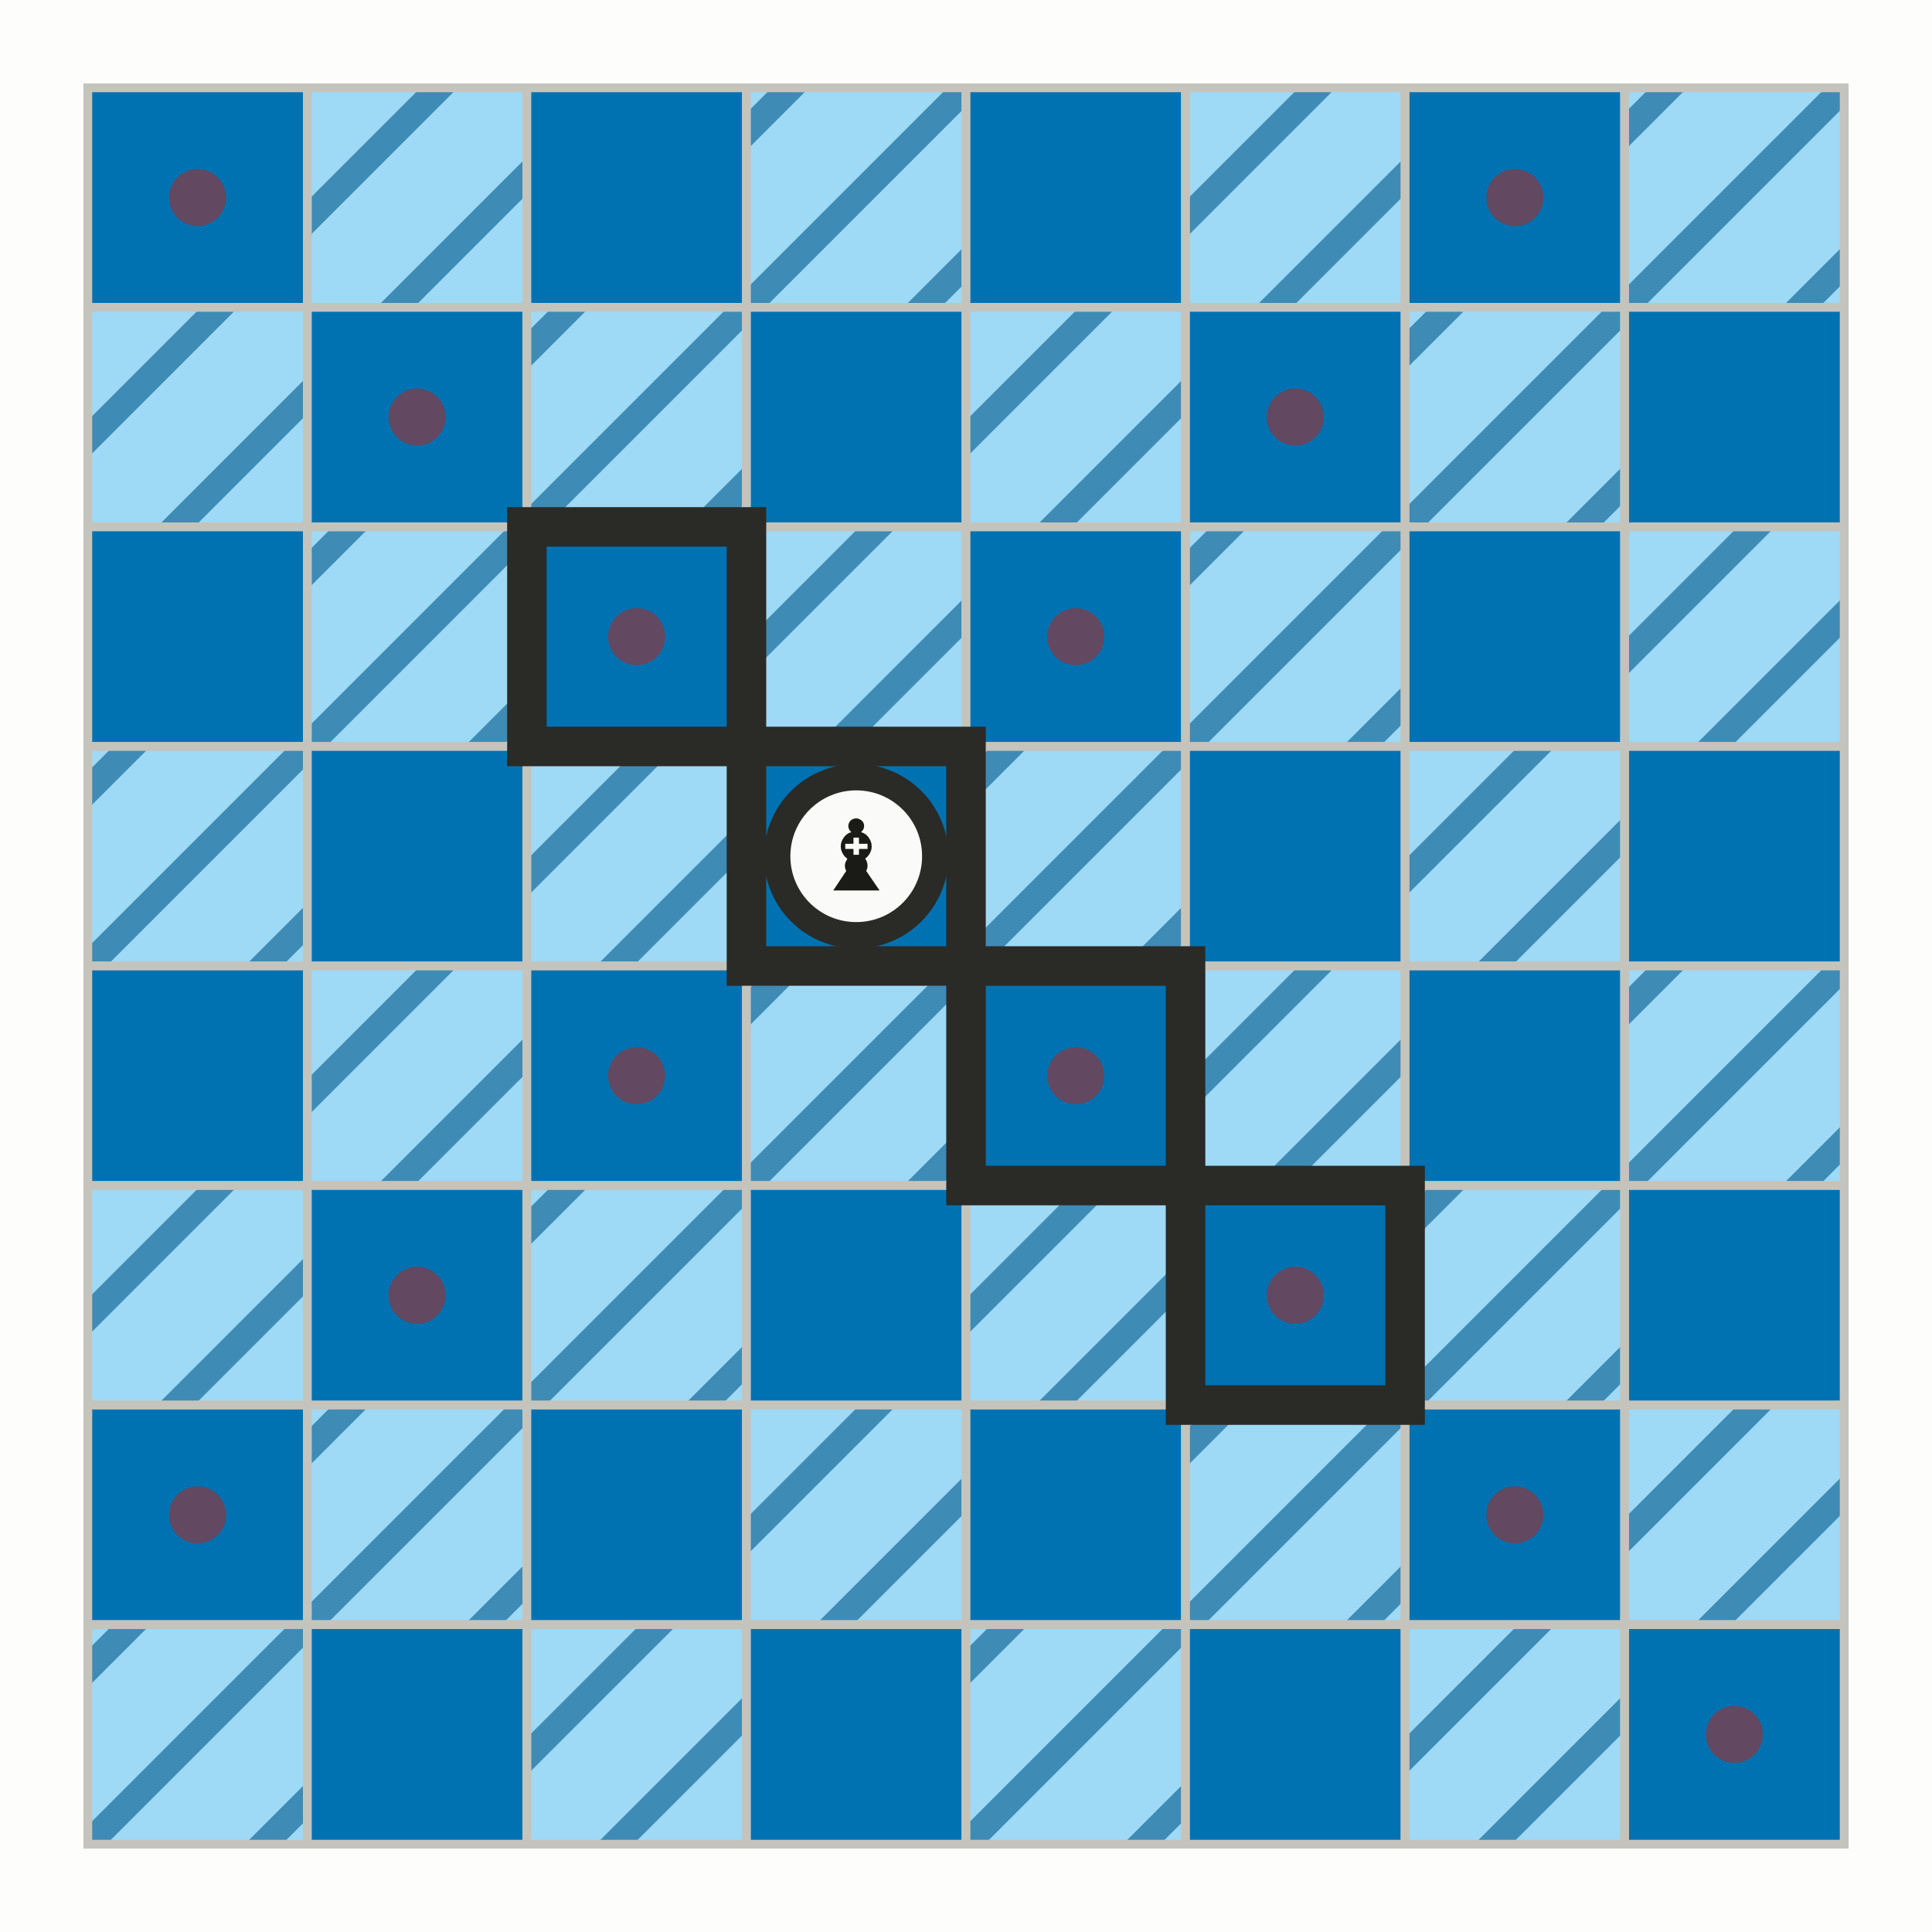
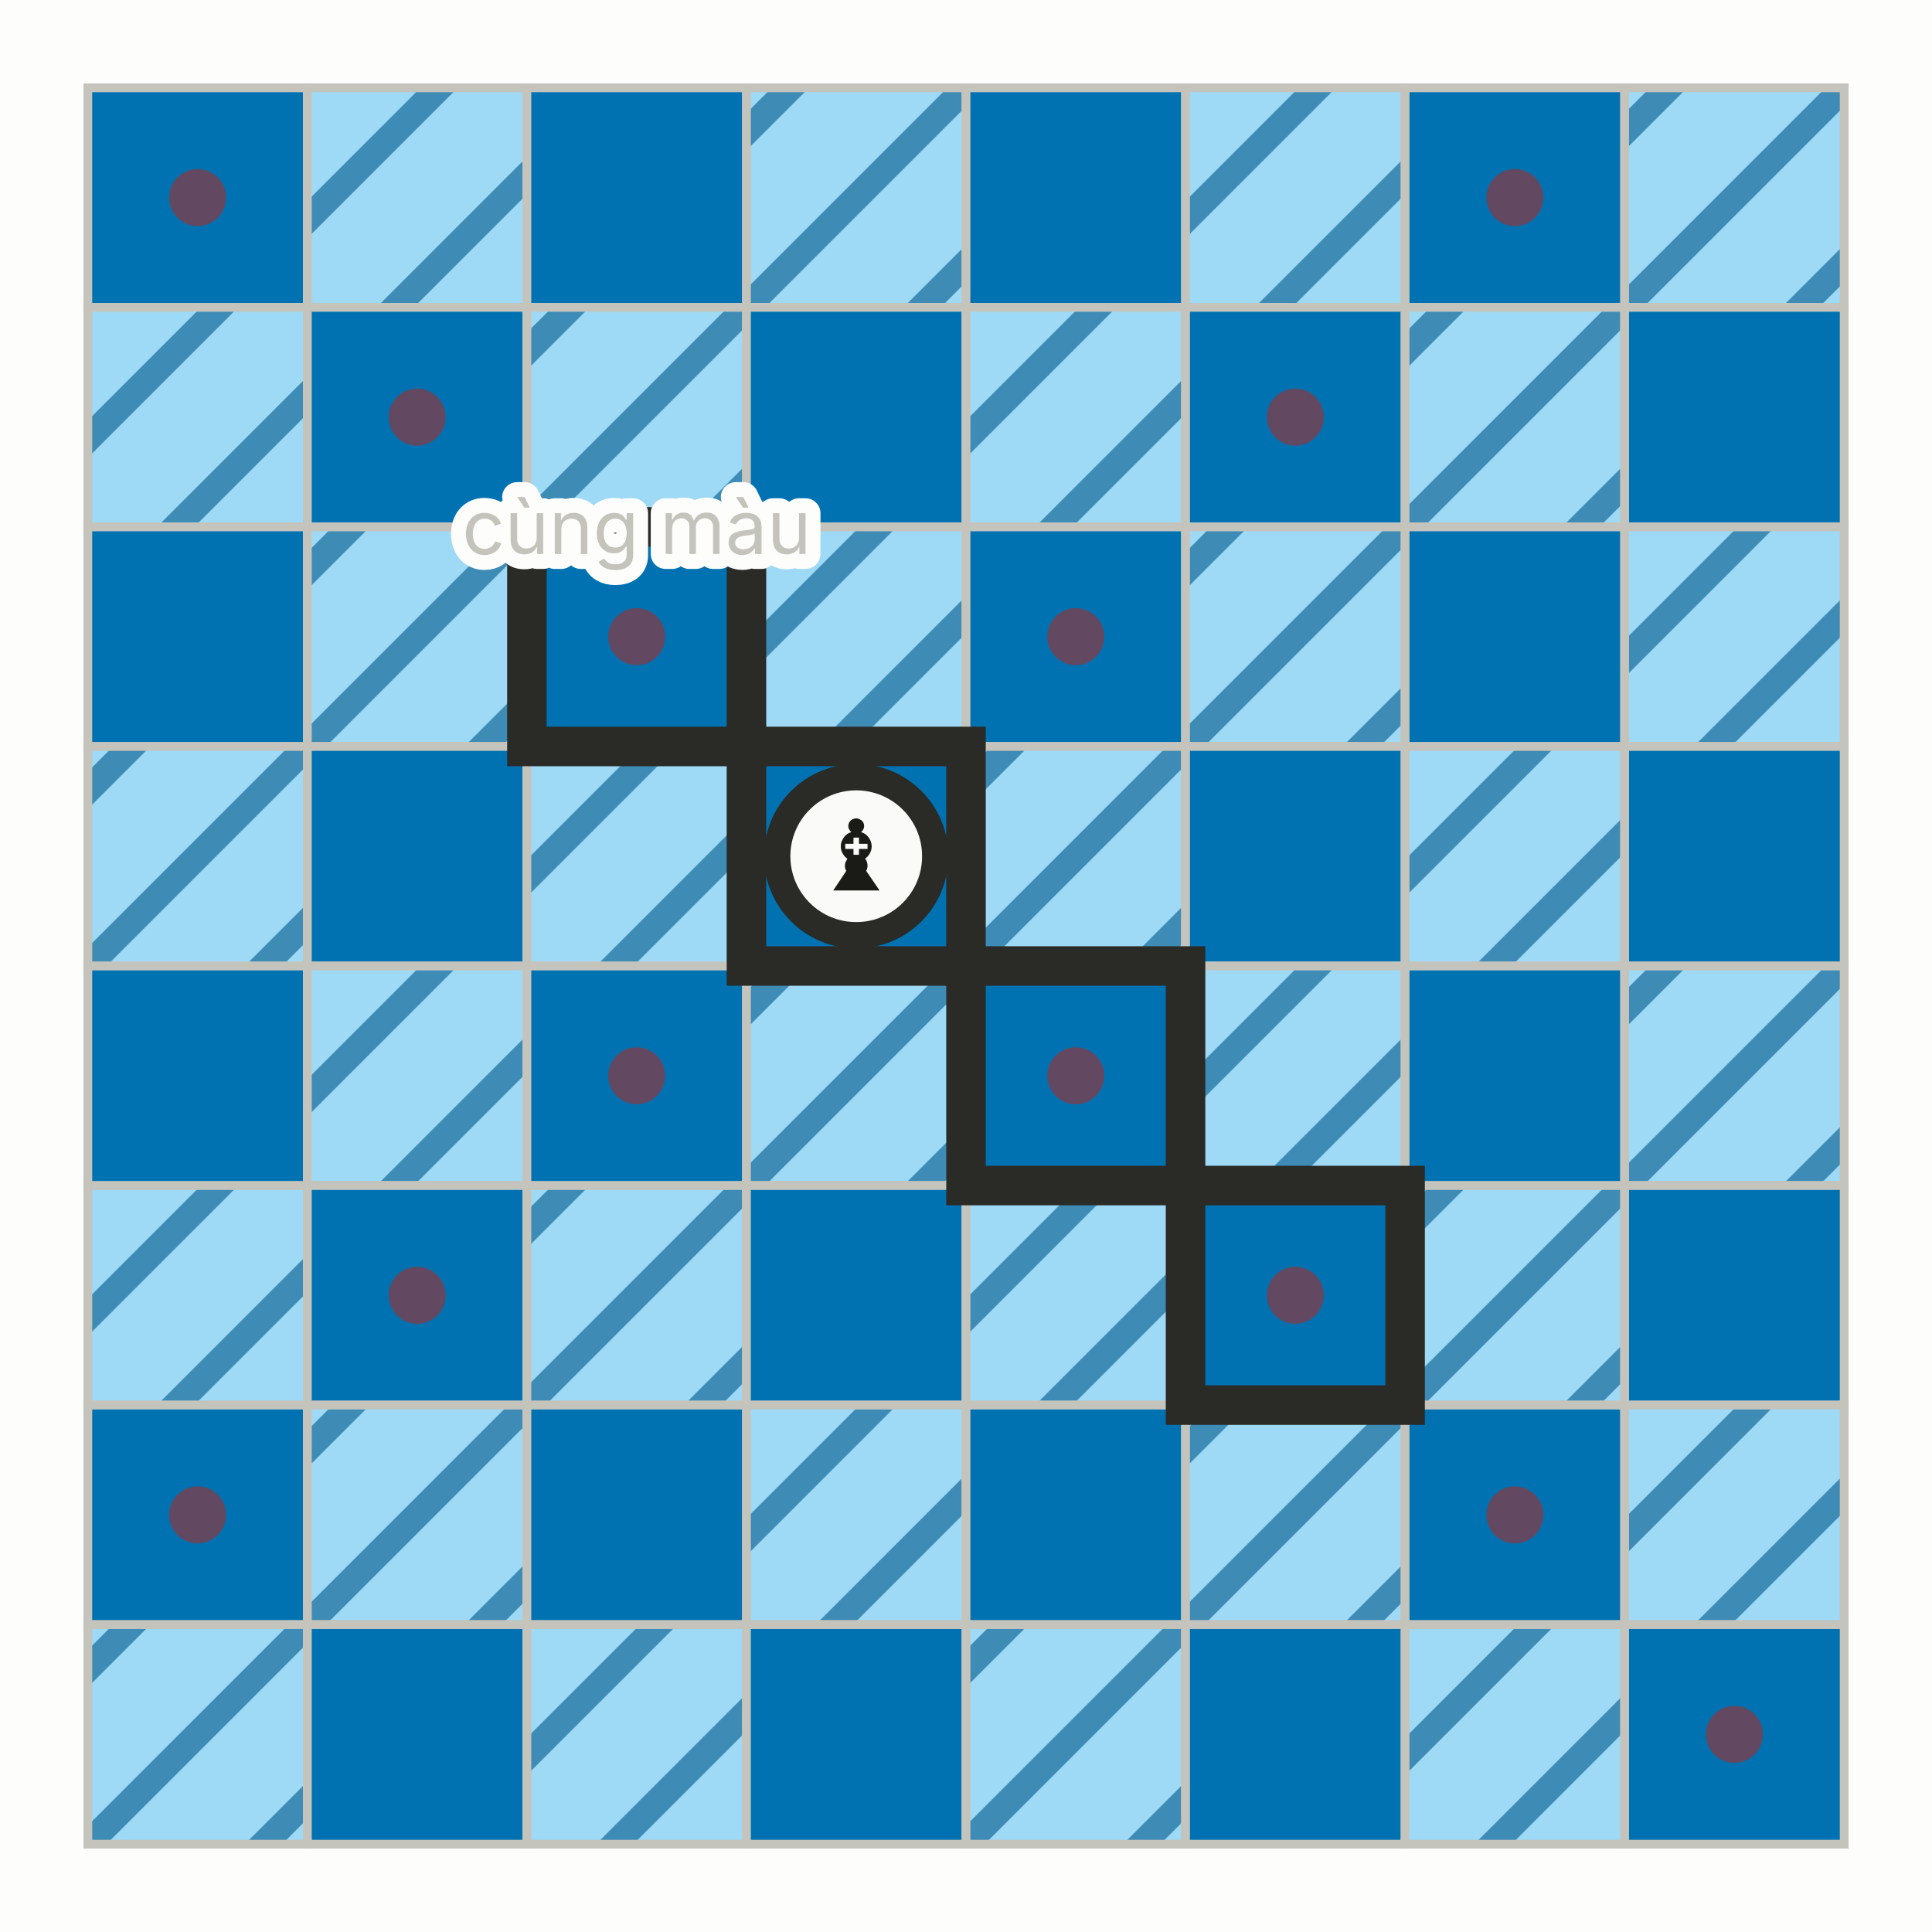
<svg xmlns="http://www.w3.org/2000/svg" viewBox="-4 -4 88 88">
  <rect fill="#FDFDFC" height="88" width="88" x="-4" y="-4" />
  <defs>
    <pattern height="8" id="cv-pat-1" patternUnits="userSpaceOnUse" width="8">
      <rect fill="#0072B2" height="8" width="8" />
    </pattern>
    <pattern height="8" id="cv-pat-2" patternUnits="userSpaceOnUse" width="8">
      <rect fill="#9ED9F5" height="8" width="8" />
      <line stroke="#3E8BB5" stroke-width="1.2" x1="0" x2="8" y1="8" y2="0" />
      <line stroke="#3E8BB5" stroke-width="1.2" x1="-1" x2="1" y1="1" y2="-1" />
      <line stroke="#3E8BB5" stroke-width="1.2" x1="7" x2="9" y1="9" y2="7" />
    </pattern>
    <pattern height="8" id="cv-pat-3" patternUnits="userSpaceOnUse" width="8">
      <rect fill="#D55E00" height="8" width="8" />
      <line stroke="#8A3D00" stroke-width="1.2" x1="0" x2="8" y1="0" y2="8" />
      <line stroke="#8A3D00" stroke-width="1.2" x1="-1" x2="1" y1="7" y2="9" />
      <line stroke="#8A3D00" stroke-width="1.2" x1="7" x2="9" y1="-1" y2="1" />
    </pattern>
    <pattern height="8" id="cv-pat-4" patternUnits="userSpaceOnUse" width="8">
      <rect fill="#009E73" height="8" width="8" />
      <circle cx="4" cy="4" fill="#006147" r="1.4" />
    </pattern>
    <pattern height="8" id="cv-pat-5" patternUnits="userSpaceOnUse" width="8">
      <rect fill="#E69F00" height="8" width="8" />
      <line stroke="#9A6B00" stroke-width="1.2" x1="0" x2="8" y1="4" y2="4" />
      <line stroke="#9A6B00" stroke-width="1.2" x1="4" x2="4" y1="0" y2="8" />
    </pattern>
    <pattern height="8" id="cv-pat-6" patternUnits="userSpaceOnUse" width="8">
      <rect fill="#CC79A7" height="8" width="8" />
      <line stroke="#8A4E70" stroke-width="1.2" x1="0" x2="8" y1="4" y2="4" />
    </pattern>
    <pattern height="8" id="cv-pat-7" patternUnits="userSpaceOnUse" width="8">
      <rect fill="#F0E442" height="8" width="8" />
      <line stroke="#9C9400" stroke-width="1.2" x1="4" x2="4" y1="0" y2="8" />
    </pattern>
    <pattern height="8" id="cv-pat-8" patternUnits="userSpaceOnUse" width="8">
      <rect fill="#3A3A3A" height="8" width="8" />
      <line stroke="#000000" stroke-width="1.2" x1="0" x2="8" y1="0" y2="8" />
      <line stroke="#000000" stroke-width="1.2" x1="0" x2="8" y1="8" y2="0" />
    </pattern>
  </defs>
  <g class="cv-cells">
    <rect fill="url(#cv-pat-1)" height="10" stroke="#C4C4BD" stroke-width="0.4" width="10" x="0" y="0" />
    <rect fill="url(#cv-pat-2)" height="10" stroke="#C4C4BD" stroke-width="0.4" width="10" x="10" y="0" />
    <rect fill="url(#cv-pat-1)" height="10" stroke="#C4C4BD" stroke-width="0.4" width="10" x="20" y="0" />
    <rect fill="url(#cv-pat-2)" height="10" stroke="#C4C4BD" stroke-width="0.4" width="10" x="30" y="0" />
    <rect fill="url(#cv-pat-1)" height="10" stroke="#C4C4BD" stroke-width="0.4" width="10" x="40" y="0" />
    <rect fill="url(#cv-pat-2)" height="10" stroke="#C4C4BD" stroke-width="0.4" width="10" x="50" y="0" />
    <rect fill="url(#cv-pat-1)" height="10" stroke="#C4C4BD" stroke-width="0.4" width="10" x="60" y="0" />
    <rect fill="url(#cv-pat-2)" height="10" stroke="#C4C4BD" stroke-width="0.4" width="10" x="70" y="0" />
    <rect fill="url(#cv-pat-2)" height="10" stroke="#C4C4BD" stroke-width="0.4" width="10" x="0" y="10" />
    <rect fill="url(#cv-pat-1)" height="10" stroke="#C4C4BD" stroke-width="0.4" width="10" x="10" y="10" />
    <rect fill="url(#cv-pat-2)" height="10" stroke="#C4C4BD" stroke-width="0.4" width="10" x="20" y="10" />
    <rect fill="url(#cv-pat-1)" height="10" stroke="#C4C4BD" stroke-width="0.4" width="10" x="30" y="10" />
    <rect fill="url(#cv-pat-2)" height="10" stroke="#C4C4BD" stroke-width="0.4" width="10" x="40" y="10" />
    <rect fill="url(#cv-pat-1)" height="10" stroke="#C4C4BD" stroke-width="0.4" width="10" x="50" y="10" />
    <rect fill="url(#cv-pat-2)" height="10" stroke="#C4C4BD" stroke-width="0.4" width="10" x="60" y="10" />
    <rect fill="url(#cv-pat-1)" height="10" stroke="#C4C4BD" stroke-width="0.4" width="10" x="70" y="10" />
    <rect fill="url(#cv-pat-1)" height="10" stroke="#C4C4BD" stroke-width="0.4" width="10" x="0" y="20" />
    <rect fill="url(#cv-pat-2)" height="10" stroke="#C4C4BD" stroke-width="0.4" width="10" x="10" y="20" />
    <rect fill="url(#cv-pat-1)" height="10" stroke="#C4C4BD" stroke-width="0.4" width="10" x="20" y="20" />
    <rect fill="url(#cv-pat-2)" height="10" stroke="#C4C4BD" stroke-width="0.4" width="10" x="30" y="20" />
    <rect fill="url(#cv-pat-1)" height="10" stroke="#C4C4BD" stroke-width="0.4" width="10" x="40" y="20" />
    <rect fill="url(#cv-pat-2)" height="10" stroke="#C4C4BD" stroke-width="0.4" width="10" x="50" y="20" />
    <rect fill="url(#cv-pat-1)" height="10" stroke="#C4C4BD" stroke-width="0.4" width="10" x="60" y="20" />
    <rect fill="url(#cv-pat-2)" height="10" stroke="#C4C4BD" stroke-width="0.4" width="10" x="70" y="20" />
    <rect fill="url(#cv-pat-2)" height="10" stroke="#C4C4BD" stroke-width="0.4" width="10" x="0" y="30" />
    <rect fill="url(#cv-pat-1)" height="10" stroke="#C4C4BD" stroke-width="0.4" width="10" x="10" y="30" />
    <rect fill="url(#cv-pat-2)" height="10" stroke="#C4C4BD" stroke-width="0.4" width="10" x="20" y="30" />
    <rect fill="url(#cv-pat-1)" height="10" stroke="#C4C4BD" stroke-width="0.4" width="10" x="30" y="30" />
    <rect fill="url(#cv-pat-2)" height="10" stroke="#C4C4BD" stroke-width="0.4" width="10" x="40" y="30" />
    <rect fill="url(#cv-pat-1)" height="10" stroke="#C4C4BD" stroke-width="0.4" width="10" x="50" y="30" />
    <rect fill="url(#cv-pat-2)" height="10" stroke="#C4C4BD" stroke-width="0.4" width="10" x="60" y="30" />
    <rect fill="url(#cv-pat-1)" height="10" stroke="#C4C4BD" stroke-width="0.4" width="10" x="70" y="30" />
    <rect fill="url(#cv-pat-1)" height="10" stroke="#C4C4BD" stroke-width="0.4" width="10" x="0" y="40" />
    <rect fill="url(#cv-pat-2)" height="10" stroke="#C4C4BD" stroke-width="0.4" width="10" x="10" y="40" />
    <rect fill="url(#cv-pat-1)" height="10" stroke="#C4C4BD" stroke-width="0.4" width="10" x="20" y="40" />
    <rect fill="url(#cv-pat-2)" height="10" stroke="#C4C4BD" stroke-width="0.4" width="10" x="30" y="40" />
    <rect fill="url(#cv-pat-1)" height="10" stroke="#C4C4BD" stroke-width="0.4" width="10" x="40" y="40" />
    <rect fill="url(#cv-pat-2)" height="10" stroke="#C4C4BD" stroke-width="0.4" width="10" x="50" y="40" />
    <rect fill="url(#cv-pat-1)" height="10" stroke="#C4C4BD" stroke-width="0.4" width="10" x="60" y="40" />
    <rect fill="url(#cv-pat-2)" height="10" stroke="#C4C4BD" stroke-width="0.4" width="10" x="70" y="40" />
    <rect fill="url(#cv-pat-2)" height="10" stroke="#C4C4BD" stroke-width="0.4" width="10" x="0" y="50" />
    <rect fill="url(#cv-pat-1)" height="10" stroke="#C4C4BD" stroke-width="0.4" width="10" x="10" y="50" />
    <rect fill="url(#cv-pat-2)" height="10" stroke="#C4C4BD" stroke-width="0.4" width="10" x="20" y="50" />
    <rect fill="url(#cv-pat-1)" height="10" stroke="#C4C4BD" stroke-width="0.4" width="10" x="30" y="50" />
    <rect fill="url(#cv-pat-2)" height="10" stroke="#C4C4BD" stroke-width="0.4" width="10" x="40" y="50" />
    <rect fill="url(#cv-pat-1)" height="10" stroke="#C4C4BD" stroke-width="0.4" width="10" x="50" y="50" />
    <rect fill="url(#cv-pat-2)" height="10" stroke="#C4C4BD" stroke-width="0.4" width="10" x="60" y="50" />
    <rect fill="url(#cv-pat-1)" height="10" stroke="#C4C4BD" stroke-width="0.4" width="10" x="70" y="50" />
    <rect fill="url(#cv-pat-1)" height="10" stroke="#C4C4BD" stroke-width="0.4" width="10" x="0" y="60" />
    <rect fill="url(#cv-pat-2)" height="10" stroke="#C4C4BD" stroke-width="0.4" width="10" x="10" y="60" />
    <rect fill="url(#cv-pat-1)" height="10" stroke="#C4C4BD" stroke-width="0.4" width="10" x="20" y="60" />
    <rect fill="url(#cv-pat-2)" height="10" stroke="#C4C4BD" stroke-width="0.4" width="10" x="30" y="60" />
    <rect fill="url(#cv-pat-1)" height="10" stroke="#C4C4BD" stroke-width="0.4" width="10" x="40" y="60" />
    <rect fill="url(#cv-pat-2)" height="10" stroke="#C4C4BD" stroke-width="0.4" width="10" x="50" y="60" />
    <rect fill="url(#cv-pat-1)" height="10" stroke="#C4C4BD" stroke-width="0.4" width="10" x="60" y="60" />
    <rect fill="url(#cv-pat-2)" height="10" stroke="#C4C4BD" stroke-width="0.4" width="10" x="70" y="60" />
    <rect fill="url(#cv-pat-2)" height="10" stroke="#C4C4BD" stroke-width="0.4" width="10" x="0" y="70" />
    <rect fill="url(#cv-pat-1)" height="10" stroke="#C4C4BD" stroke-width="0.4" width="10" x="10" y="70" />
    <rect fill="url(#cv-pat-2)" height="10" stroke="#C4C4BD" stroke-width="0.4" width="10" x="20" y="70" />
    <rect fill="url(#cv-pat-1)" height="10" stroke="#C4C4BD" stroke-width="0.4" width="10" x="30" y="70" />
    <rect fill="url(#cv-pat-2)" height="10" stroke="#C4C4BD" stroke-width="0.4" width="10" x="40" y="70" />
    <rect fill="url(#cv-pat-1)" height="10" stroke="#C4C4BD" stroke-width="0.4" width="10" x="50" y="70" />
    <rect fill="url(#cv-pat-2)" height="10" stroke="#C4C4BD" stroke-width="0.4" width="10" x="60" y="70" />
    <rect fill="url(#cv-pat-1)" height="10" stroke="#C4C4BD" stroke-width="0.4" width="10" x="70" y="70" />
  </g>
  <g class="cv-attacks">
    <circle cx="25" cy="25" fill="#B3261E" opacity="0.55" r="1.3" />
    <circle cx="15" cy="15" fill="#B3261E" opacity="0.55" r="1.3" />
    <circle cx="5" cy="5" fill="#B3261E" opacity="0.55" r="1.3" />
    <circle cx="45" cy="25" fill="#B3261E" opacity="0.55" r="1.3" />
    <circle cx="55" cy="15" fill="#B3261E" opacity="0.55" r="1.3" />
    <circle cx="65" cy="5" fill="#B3261E" opacity="0.55" r="1.3" />
    <circle cx="25" cy="45" fill="#B3261E" opacity="0.55" r="1.3" />
    <circle cx="15" cy="55" fill="#B3261E" opacity="0.55" r="1.3" />
    <circle cx="5" cy="65" fill="#B3261E" opacity="0.55" r="1.3" />
    <circle cx="45" cy="45" fill="#B3261E" opacity="0.55" r="1.3" />
    <circle cx="55" cy="55" fill="#B3261E" opacity="0.55" r="1.3" />
    <circle cx="65" cy="65" fill="#B3261E" opacity="0.55" r="1.3" />
    <circle cx="75" cy="75" fill="#B3261E" opacity="0.55" r="1.3" />
  </g>
  <g class="cv-elements">
    <g transform="translate(30 30)">
      <circle cx="5" cy="5" fill="#FAFAF8" r="3.6" stroke="#2A2A26" stroke-width="1.2" />
      <text dominant-baseline="central" fill="#1A1A17" font-family="'Inter', 'Segoe UI', system-ui, sans-serif" font-size="4.5" text-anchor="middle" x="5" y="5">♝</text>
    </g>
    <g>
      <path d="M20 20L30 20M20 30L30 30M20 20L20 30M30 20L30 30M30 30L40 30M30 40L40 40M30 30L30 40M40 30L40 40M40 40L50 40M40 50L50 50M40 40L40 50M50 40L50 50M50 50L60 50M50 60L60 60M50 50L50 60M60 50L60 60" fill="none" stroke="#2A2A26" stroke-linecap="square" stroke-width="1.8" />
+       <text dominant-baseline="central" fill="#C4C4BD" font-family="'Inter', 'Segoe UI', system-ui, sans-serif" font-size="3.4" paint-order="stroke" stroke="#FDFDFC" stroke-linejoin="round" stroke-width="1.36" text-anchor="middle" x="25" y="20">cùng màu</text>
    </g>
  </g>
</svg>
